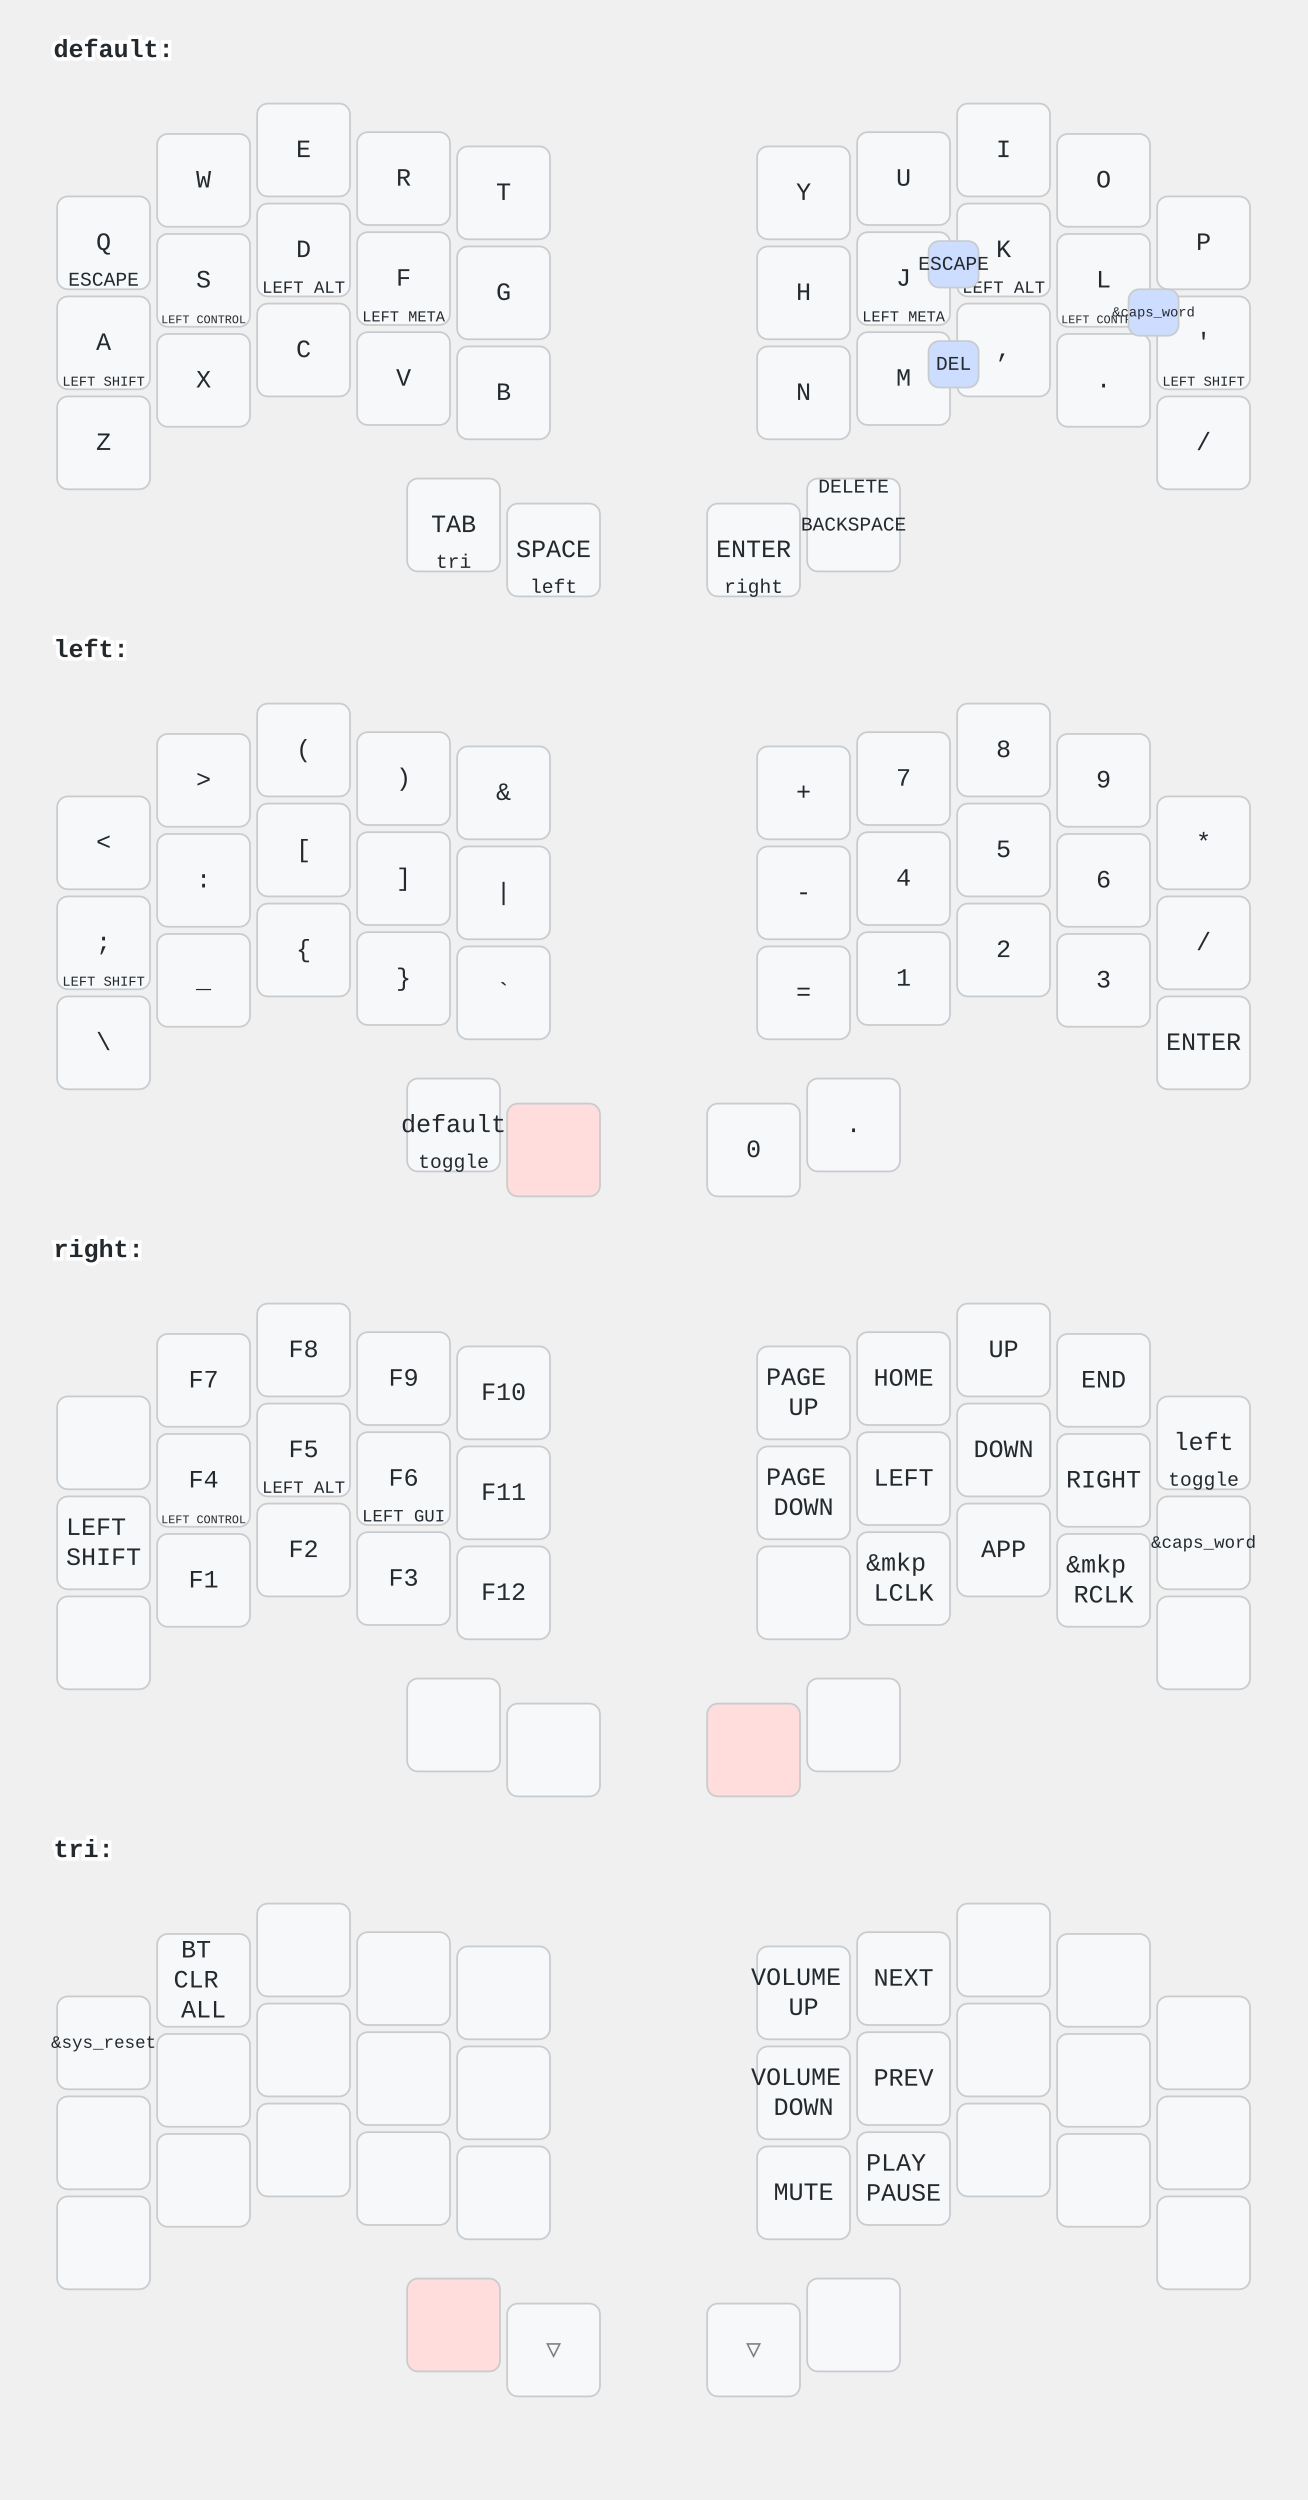
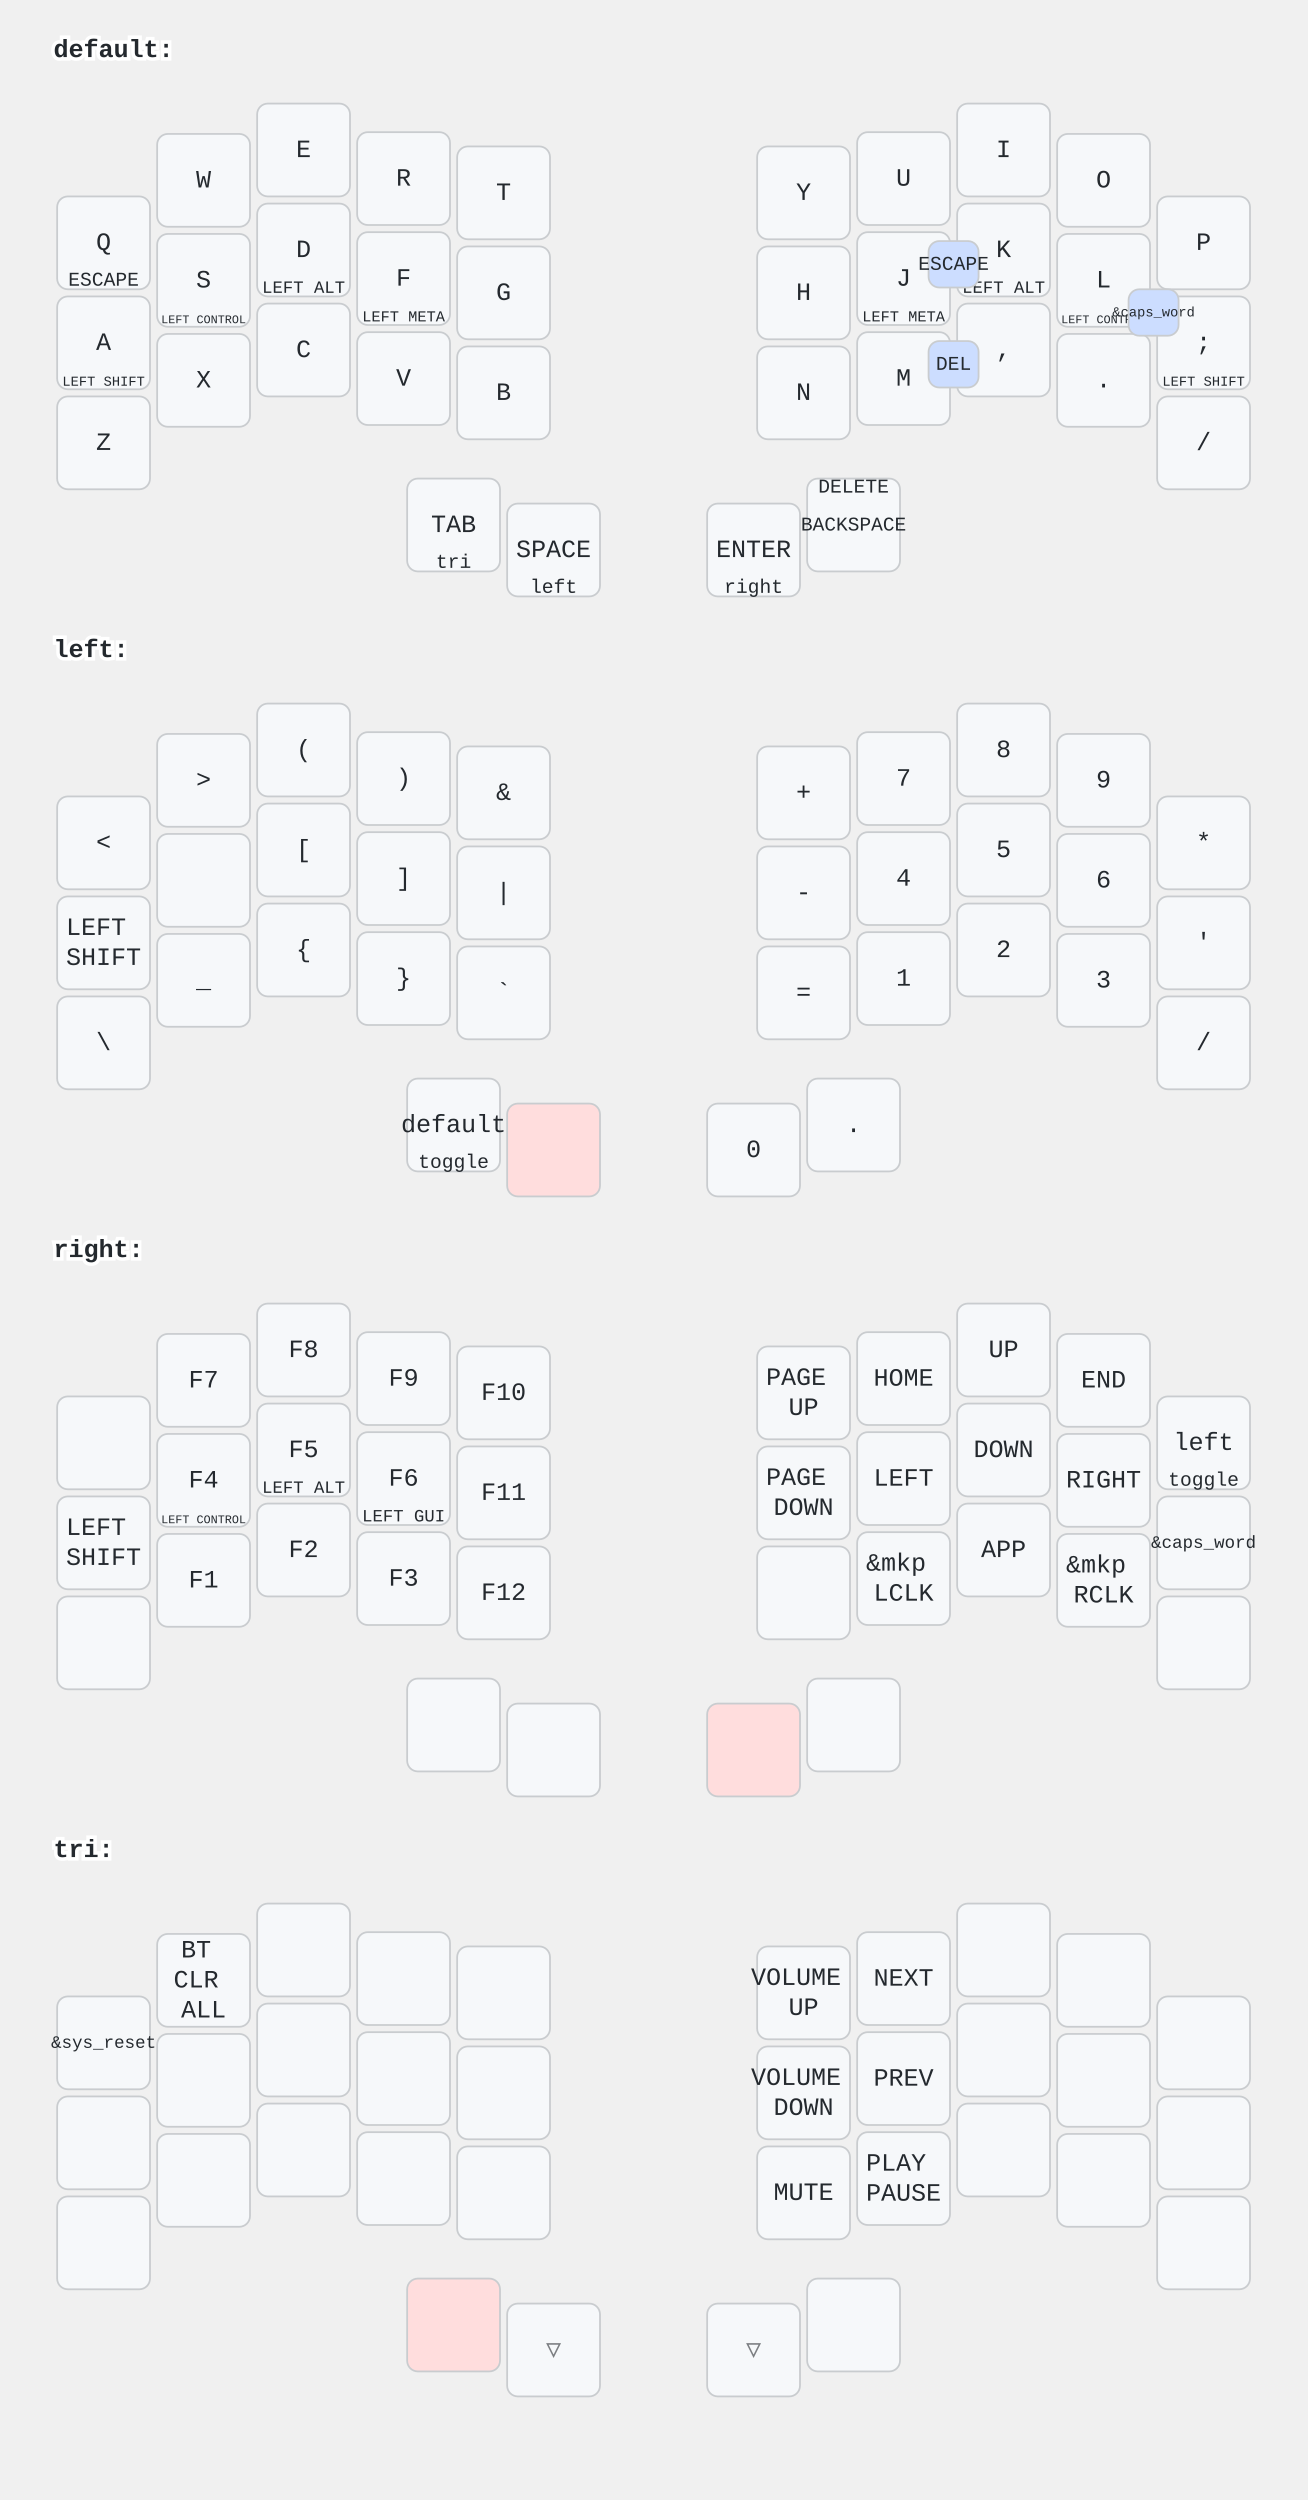
<svg xmlns="http://www.w3.org/2000/svg" width="732" height="1400" viewBox="0 0 732 1400" class="keymap">
  <style>/* inherit to force styles through use tags */
svg path {
    fill: inherit;
}

/* font and background color specifications */
svg.keymap {
    font-family: SFMono-Regular,Consolas,Liberation Mono,Menlo,monospace;
    font-size: 14px;
    font-kerning: normal;
    text-rendering: optimizeLegibility;
    fill: #24292e;
}

/* default key styling */
rect.key {
    fill: #f6f8fa;
}

rect.key, rect.combo {
    stroke: #c9cccf;
    stroke-width: 1;
}

/* default key side styling, only used is draw_key_sides is set */
rect.side {
    filter: brightness(90%);
}

/* color accent for combo boxes */
rect.combo, rect.combo-separate {
    fill: #cdf;
}

/* color accent for held keys */
rect.held, rect.combo.held {
    fill: #fdd;
}

/* color accent for ghost (optional) keys */
rect.ghost, rect.combo.ghost {
    stroke-dasharray: 4, 4;
    stroke-width: 2;
}

text {
    text-anchor: middle;
    dominant-baseline: middle;
}

/* styling for layer labels */
text.label {
    font-weight: bold;
    text-anchor: start;
    stroke: white;
    stroke-width: 4;
    paint-order: stroke;
}

/* styling for optional footer */
text.footer {
    text-anchor: end;
    dominant-baseline: auto;
    stroke: white;
    stroke-width: 4;
    paint-order: stroke;
}

/* styling for combo tap, and key hold/shifted label text */
text.combo, text.hold, text.shifted {
    font-size: 11px;
}

text.hold {
    text-anchor: middle;
    dominant-baseline: auto;
}

text.shifted {
    text-anchor: middle;
    dominant-baseline: hanging;
}

/* styling for hold/shifted label text in combo box */
text.combo.hold, text.combo.shifted {
    font-size: 8px;
}

/* lighter symbol for transparent keys */
text.trans {
    fill: #7b7e81;
}

/* styling for combo dendrons */
path.combo {
    stroke-width: 1;
    stroke: gray;
    fill: none;
}

/* Start Tabler Icons Cleanup */
/* cannot use height/width with glyphs */
.icon-tabler &gt; path {
    fill: inherit;
    stroke: inherit;
    stroke-width: 2;
}
/* hide tabler's default box */
.icon-tabler &gt; path[stroke="none"][fill="none"] {
    visibility: hidden;
}
/* End Tabler Icons Cleanup */

@media (prefers-color-scheme: dark) {
svg.keymap { fill: #d1d6db; }
rect.key { fill: #3f4750; }
rect.key, rect.combo { stroke: #60666c; }
rect.combo, rect.combo-separate { fill: #1f3d7a; }
rect.held, rect.combo.held { fill: #854747; }
text.label, text.footer { stroke: black; }
text.trans { fill: #7e8184; }
path.combo { stroke: #7f7f7f; }

}

svg.keymap { background-color: #000000; }</style>
  <g transform="translate(30, 0)" class="layer-default">
    <text x="0" y="28" class="label">default:</text>
    <g transform="translate(0, 56)">
      <g transform="translate(28, 80)" class="key keypos-0">
        <rect rx="6" ry="6" x="-26" y="-26" width="52" height="52" class="key" />
        <text x="0" y="0" class="key tap">Q</text>
        <text x="0" y="24" class="key hold">ESCAPE</text>
      </g>
      <g transform="translate(84, 45)" class="key keypos-1">
        <rect rx="6" ry="6" x="-26" y="-26" width="52" height="52" class="key" />
        <text x="0" y="0" class="key tap">W</text>
      </g>
      <g transform="translate(140, 28)" class="key keypos-2">
        <rect rx="6" ry="6" x="-26" y="-26" width="52" height="52" class="key" />
        <text x="0" y="0" class="key tap">E</text>
      </g>
      <g transform="translate(196, 44)" class="key keypos-3">
        <rect rx="6" ry="6" x="-26" y="-26" width="52" height="52" class="key" />
        <text x="0" y="0" class="key tap">R</text>
      </g>
      <g transform="translate(252, 52)" class="key keypos-4">
        <rect rx="6" ry="6" x="-26" y="-26" width="52" height="52" class="key" />
        <text x="0" y="0" class="key tap">T</text>
      </g>
      <g transform="translate(420, 52)" class="key keypos-5">
        <rect rx="6" ry="6" x="-26" y="-26" width="52" height="52" class="key" />
        <text x="0" y="0" class="key tap">Y</text>
      </g>
      <g transform="translate(476, 44)" class="key keypos-6">
        <rect rx="6" ry="6" x="-26" y="-26" width="52" height="52" class="key" />
        <text x="0" y="0" class="key tap">U</text>
      </g>
      <g transform="translate(532, 28)" class="key keypos-7">
        <rect rx="6" ry="6" x="-26" y="-26" width="52" height="52" class="key" />
        <text x="0" y="0" class="key tap">I</text>
      </g>
      <g transform="translate(588, 45)" class="key keypos-8">
        <rect rx="6" ry="6" x="-26" y="-26" width="52" height="52" class="key" />
        <text x="0" y="0" class="key tap">O</text>
      </g>
      <g transform="translate(644, 80)" class="key keypos-9">
        <rect rx="6" ry="6" x="-26" y="-26" width="52" height="52" class="key" />
        <text x="0" y="0" class="key tap">P</text>
      </g>
      <g transform="translate(28, 136)" class="key keypos-10">
        <rect rx="6" ry="6" x="-26" y="-26" width="52" height="52" class="key" />
        <text x="0" y="0" class="key tap">A</text>
        <text x="0" y="24" class="key hold">
          <tspan style="font-size: 70%">LEFT SHIFT</tspan>
        </text>
      </g>
      <g transform="translate(84, 101)" class="key keypos-11">
        <rect rx="6" ry="6" x="-26" y="-26" width="52" height="52" class="key" />
        <text x="0" y="0" class="key tap">S</text>
        <text x="0" y="24" class="key hold">
          <tspan style="font-size: 60%">LEFT CONTROL</tspan>
        </text>
      </g>
      <g transform="translate(140, 84)" class="key keypos-12">
        <rect rx="6" ry="6" x="-26" y="-26" width="52" height="52" class="key" />
        <text x="0" y="0" class="key tap">D</text>
        <text x="0" y="24" class="key hold">
          <tspan style="font-size: 88%">LEFT ALT</tspan>
        </text>
      </g>
      <g transform="translate(196, 100)" class="key keypos-13">
        <rect rx="6" ry="6" x="-26" y="-26" width="52" height="52" class="key" />
        <text x="0" y="0" class="key tap">F</text>
        <text x="0" y="24" class="key hold">
          <tspan style="font-size: 78%">LEFT META</tspan>
        </text>
      </g>
      <g transform="translate(252, 108)" class="key keypos-14">
        <rect rx="6" ry="6" x="-26" y="-26" width="52" height="52" class="key" />
        <text x="0" y="0" class="key tap">G</text>
      </g>
      <g transform="translate(420, 108)" class="key keypos-15">
        <rect rx="6" ry="6" x="-26" y="-26" width="52" height="52" class="key" />
        <text x="0" y="0" class="key tap">H</text>
      </g>
      <g transform="translate(476, 100)" class="key keypos-16">
        <rect rx="6" ry="6" x="-26" y="-26" width="52" height="52" class="key" />
        <text x="0" y="0" class="key tap">J</text>
        <text x="0" y="24" class="key hold">
          <tspan style="font-size: 78%">LEFT META</tspan>
        </text>
      </g>
      <g transform="translate(532, 84)" class="key keypos-17">
        <rect rx="6" ry="6" x="-26" y="-26" width="52" height="52" class="key" />
        <text x="0" y="0" class="key tap">K</text>
        <text x="0" y="24" class="key hold">
          <tspan style="font-size: 88%">LEFT ALT</tspan>
        </text>
      </g>
      <g transform="translate(588, 101)" class="key keypos-18">
        <rect rx="6" ry="6" x="-26" y="-26" width="52" height="52" class="key" />
        <text x="0" y="0" class="key tap">L</text>
        <text x="0" y="24" class="key hold">
          <tspan style="font-size: 60%">LEFT CONTROL</tspan>
        </text>
      </g>
      <g transform="translate(644, 136)" class="key keypos-19">
        <rect rx="6" ry="6" x="-26" y="-26" width="52" height="52" class="key" />
-         <text x="0" y="0" class="key tap">'</text>
+         <text x="0" y="0" class="key tap">;</text>
        <text x="0" y="24" class="key hold">
          <tspan style="font-size: 70%">LEFT SHIFT</tspan>
        </text>
      </g>
      <g transform="translate(28, 192)" class="key keypos-20">
        <rect rx="6" ry="6" x="-26" y="-26" width="52" height="52" class="key" />
        <text x="0" y="0" class="key tap">Z</text>
      </g>
      <g transform="translate(84, 157)" class="key keypos-21">
        <rect rx="6" ry="6" x="-26" y="-26" width="52" height="52" class="key" />
        <text x="0" y="0" class="key tap">X</text>
      </g>
      <g transform="translate(140, 140)" class="key keypos-22">
        <rect rx="6" ry="6" x="-26" y="-26" width="52" height="52" class="key" />
        <text x="0" y="0" class="key tap">C</text>
      </g>
      <g transform="translate(196, 156)" class="key keypos-23">
        <rect rx="6" ry="6" x="-26" y="-26" width="52" height="52" class="key" />
        <text x="0" y="0" class="key tap">V</text>
      </g>
      <g transform="translate(252, 164)" class="key keypos-24">
        <rect rx="6" ry="6" x="-26" y="-26" width="52" height="52" class="key" />
        <text x="0" y="0" class="key tap">B</text>
      </g>
      <g transform="translate(420, 164)" class="key keypos-25">
        <rect rx="6" ry="6" x="-26" y="-26" width="52" height="52" class="key" />
        <text x="0" y="0" class="key tap">N</text>
      </g>
      <g transform="translate(476, 156)" class="key keypos-26">
        <rect rx="6" ry="6" x="-26" y="-26" width="52" height="52" class="key" />
        <text x="0" y="0" class="key tap">M</text>
      </g>
      <g transform="translate(532, 140)" class="key keypos-27">
        <rect rx="6" ry="6" x="-26" y="-26" width="52" height="52" class="key" />
        <text x="0" y="0" class="key tap">,</text>
      </g>
      <g transform="translate(588, 157)" class="key keypos-28">
        <rect rx="6" ry="6" x="-26" y="-26" width="52" height="52" class="key" />
        <text x="0" y="0" class="key tap">.</text>
      </g>
      <g transform="translate(644, 192)" class="key keypos-29">
        <rect rx="6" ry="6" x="-26" y="-26" width="52" height="52" class="key" />
        <text x="0" y="0" class="key tap">/</text>
      </g>
      <g transform="translate(224, 238)" class="key keypos-30">
        <rect rx="6" ry="6" x="-26" y="-26" width="52" height="52" class="key" />
        <text x="0" y="0" class="key tap">TAB</text>
        <text x="0" y="24" class="key hold">tri</text>
      </g>
      <g transform="translate(280, 252)" class="key keypos-31">
        <rect rx="6" ry="6" x="-26" y="-26" width="52" height="52" class="key" />
        <text x="0" y="0" class="key tap">SPACE</text>
        <text x="0" y="24" class="key hold">left</text>
      </g>
      <g transform="translate(392, 252)" class="key keypos-32">
        <rect rx="6" ry="6" x="-26" y="-26" width="52" height="52" class="key" />
        <text x="0" y="0" class="key tap">ENTER</text>
        <text x="0" y="24" class="key hold">right</text>
      </g>
      <g transform="translate(448, 238)" class="key keypos-33">
        <rect rx="6" ry="6" x="-26" y="-26" width="52" height="52" class="key" />
        <text x="0" y="0" class="key tap">
          <tspan style="font-size: 78%">BACKSPACE</tspan>
        </text>
        <text x="0" y="-24" class="key shifted">DELETE</text>
      </g>
      <g class="combo combopos-0">
        <rect rx="6" ry="6" x="602" y="106" width="28" height="26" class="combo" />
        <text x="616" y="119" class="combo tap">
          <tspan style="font-size: 70%">&amp;caps_word</tspan>
        </text>
      </g>
      <g class="combo combopos-1">
        <rect rx="6" ry="6" x="490" y="79" width="28" height="26" class="combo" />
        <text x="504" y="92" class="combo tap">ESCAPE</text>
      </g>
      <g class="combo combopos-2">
        <rect rx="6" ry="6" x="490" y="135" width="28" height="26" class="combo" />
        <text x="504" y="148" class="combo tap">DEL</text>
      </g>
    </g>
  </g>
  <g transform="translate(30, 336)" class="layer-left">
    <text x="0" y="28" class="label">left:</text>
    <g transform="translate(0, 56)">
      <g transform="translate(28, 80)" class="key keypos-0">
        <rect rx="6" ry="6" x="-26" y="-26" width="52" height="52" class="key" />
        <text x="0" y="0" class="key tap">&lt;</text>
      </g>
      <g transform="translate(84, 45)" class="key keypos-1">
        <rect rx="6" ry="6" x="-26" y="-26" width="52" height="52" class="key" />
        <text x="0" y="0" class="key tap">&gt;</text>
      </g>
      <g transform="translate(140, 28)" class="key keypos-2">
        <rect rx="6" ry="6" x="-26" y="-26" width="52" height="52" class="key" />
        <text x="0" y="0" class="key tap">(</text>
      </g>
      <g transform="translate(196, 44)" class="key keypos-3">
        <rect rx="6" ry="6" x="-26" y="-26" width="52" height="52" class="key" />
        <text x="0" y="0" class="key tap">)</text>
      </g>
      <g transform="translate(252, 52)" class="key keypos-4">
        <rect rx="6" ry="6" x="-26" y="-26" width="52" height="52" class="key" />
        <text x="0" y="0" class="key tap">&amp;</text>
      </g>
      <g transform="translate(420, 52)" class="key keypos-5">
        <rect rx="6" ry="6" x="-26" y="-26" width="52" height="52" class="key" />
        <text x="0" y="0" class="key tap">+</text>
      </g>
      <g transform="translate(476, 44)" class="key keypos-6">
        <rect rx="6" ry="6" x="-26" y="-26" width="52" height="52" class="key" />
        <text x="0" y="0" class="key tap">7</text>
      </g>
      <g transform="translate(532, 28)" class="key keypos-7">
        <rect rx="6" ry="6" x="-26" y="-26" width="52" height="52" class="key" />
        <text x="0" y="0" class="key tap">8</text>
      </g>
      <g transform="translate(588, 45)" class="key keypos-8">
        <rect rx="6" ry="6" x="-26" y="-26" width="52" height="52" class="key" />
        <text x="0" y="0" class="key tap">9</text>
      </g>
      <g transform="translate(644, 80)" class="key keypos-9">
        <rect rx="6" ry="6" x="-26" y="-26" width="52" height="52" class="key" />
        <text x="0" y="0" class="key tap">*</text>
      </g>
      <g transform="translate(28, 136)" class="key keypos-10">
        <rect rx="6" ry="6" x="-26" y="-26" width="52" height="52" class="key" />
-         <text x="0" y="0" class="key tap">;</text>
-         <text x="0" y="24" class="key hold">
-           <tspan style="font-size: 70%">LEFT SHIFT</tspan>
+         <text x="0" y="0" class="key tap">
+           <tspan x="0" dy="-0.6em">LEFT</tspan>
+           <tspan x="0" dy="1.2em">SHIFT</tspan>
        </text>
      </g>
      <g transform="translate(84, 101)" class="key keypos-11">
        <rect rx="6" ry="6" x="-26" y="-26" width="52" height="52" class="key" />
-         <text x="0" y="0" class="key tap">:</text>
      </g>
      <g transform="translate(140, 84)" class="key keypos-12">
        <rect rx="6" ry="6" x="-26" y="-26" width="52" height="52" class="key" />
        <text x="0" y="0" class="key tap">[</text>
      </g>
      <g transform="translate(196, 100)" class="key keypos-13">
        <rect rx="6" ry="6" x="-26" y="-26" width="52" height="52" class="key" />
        <text x="0" y="0" class="key tap">]</text>
      </g>
      <g transform="translate(252, 108)" class="key keypos-14">
        <rect rx="6" ry="6" x="-26" y="-26" width="52" height="52" class="key" />
        <text x="0" y="0" class="key tap">|</text>
      </g>
      <g transform="translate(420, 108)" class="key keypos-15">
        <rect rx="6" ry="6" x="-26" y="-26" width="52" height="52" class="key" />
        <text x="0" y="0" class="key tap">-</text>
      </g>
      <g transform="translate(476, 100)" class="key keypos-16">
        <rect rx="6" ry="6" x="-26" y="-26" width="52" height="52" class="key" />
        <text x="0" y="0" class="key tap">4</text>
      </g>
      <g transform="translate(532, 84)" class="key keypos-17">
        <rect rx="6" ry="6" x="-26" y="-26" width="52" height="52" class="key" />
        <text x="0" y="0" class="key tap">5</text>
      </g>
      <g transform="translate(588, 101)" class="key keypos-18">
        <rect rx="6" ry="6" x="-26" y="-26" width="52" height="52" class="key" />
        <text x="0" y="0" class="key tap">6</text>
      </g>
      <g transform="translate(644, 136)" class="key keypos-19">
        <rect rx="6" ry="6" x="-26" y="-26" width="52" height="52" class="key" />
+         <text x="0" y="0" class="key tap">'</text>
+       </g>
+       <g transform="translate(28, 192)" class="key keypos-20">
+         <rect rx="6" ry="6" x="-26" y="-26" width="52" height="52" class="key" />
+         <text x="0" y="0" class="key tap">\</text>
+       </g>
+       <g transform="translate(84, 157)" class="key keypos-21">
+         <rect rx="6" ry="6" x="-26" y="-26" width="52" height="52" class="key" />
+         <text x="0" y="0" class="key tap">_</text>
+       </g>
+       <g transform="translate(140, 140)" class="key keypos-22">
+         <rect rx="6" ry="6" x="-26" y="-26" width="52" height="52" class="key" />
+         <text x="0" y="0" class="key tap">{</text>
+       </g>
+       <g transform="translate(196, 156)" class="key keypos-23">
+         <rect rx="6" ry="6" x="-26" y="-26" width="52" height="52" class="key" />
+         <text x="0" y="0" class="key tap">}</text>
+       </g>
+       <g transform="translate(252, 164)" class="key keypos-24">
+         <rect rx="6" ry="6" x="-26" y="-26" width="52" height="52" class="key" />
+         <text x="0" y="0" class="key tap">`</text>
+       </g>
+       <g transform="translate(420, 164)" class="key keypos-25">
+         <rect rx="6" ry="6" x="-26" y="-26" width="52" height="52" class="key" />
+         <text x="0" y="0" class="key tap">=</text>
+       </g>
+       <g transform="translate(476, 156)" class="key keypos-26">
+         <rect rx="6" ry="6" x="-26" y="-26" width="52" height="52" class="key" />
+         <text x="0" y="0" class="key tap">1</text>
+       </g>
+       <g transform="translate(532, 140)" class="key keypos-27">
+         <rect rx="6" ry="6" x="-26" y="-26" width="52" height="52" class="key" />
+         <text x="0" y="0" class="key tap">2</text>
+       </g>
+       <g transform="translate(588, 157)" class="key keypos-28">
+         <rect rx="6" ry="6" x="-26" y="-26" width="52" height="52" class="key" />
+         <text x="0" y="0" class="key tap">3</text>
+       </g>
+       <g transform="translate(644, 192)" class="key keypos-29">
+         <rect rx="6" ry="6" x="-26" y="-26" width="52" height="52" class="key" />
        <text x="0" y="0" class="key tap">/</text>
-       </g>
-       <g transform="translate(28, 192)" class="key keypos-20">
-         <rect rx="6" ry="6" x="-26" y="-26" width="52" height="52" class="key" />
-         <text x="0" y="0" class="key tap">\</text>
-       </g>
-       <g transform="translate(84, 157)" class="key keypos-21">
-         <rect rx="6" ry="6" x="-26" y="-26" width="52" height="52" class="key" />
-         <text x="0" y="0" class="key tap">_</text>
-       </g>
-       <g transform="translate(140, 140)" class="key keypos-22">
-         <rect rx="6" ry="6" x="-26" y="-26" width="52" height="52" class="key" />
-         <text x="0" y="0" class="key tap">{</text>
-       </g>
-       <g transform="translate(196, 156)" class="key keypos-23">
-         <rect rx="6" ry="6" x="-26" y="-26" width="52" height="52" class="key" />
-         <text x="0" y="0" class="key tap">}</text>
-       </g>
-       <g transform="translate(252, 164)" class="key keypos-24">
-         <rect rx="6" ry="6" x="-26" y="-26" width="52" height="52" class="key" />
-         <text x="0" y="0" class="key tap">`</text>
-       </g>
-       <g transform="translate(420, 164)" class="key keypos-25">
-         <rect rx="6" ry="6" x="-26" y="-26" width="52" height="52" class="key" />
-         <text x="0" y="0" class="key tap">=</text>
-       </g>
-       <g transform="translate(476, 156)" class="key keypos-26">
-         <rect rx="6" ry="6" x="-26" y="-26" width="52" height="52" class="key" />
-         <text x="0" y="0" class="key tap">1</text>
-       </g>
-       <g transform="translate(532, 140)" class="key keypos-27">
-         <rect rx="6" ry="6" x="-26" y="-26" width="52" height="52" class="key" />
-         <text x="0" y="0" class="key tap">2</text>
-       </g>
-       <g transform="translate(588, 157)" class="key keypos-28">
-         <rect rx="6" ry="6" x="-26" y="-26" width="52" height="52" class="key" />
-         <text x="0" y="0" class="key tap">3</text>
-       </g>
-       <g transform="translate(644, 192)" class="key keypos-29">
-         <rect rx="6" ry="6" x="-26" y="-26" width="52" height="52" class="key" />
-         <text x="0" y="0" class="key tap">ENTER</text>
      </g>
      <g transform="translate(224, 238)" class="key keypos-30">
        <rect rx="6" ry="6" x="-26" y="-26" width="52" height="52" class="key" />
        <text x="0" y="0" class="key tap">default</text>
        <text x="0" y="24" class="key hold">toggle</text>
      </g>
      <g transform="translate(280, 252)" class="key held keypos-31">
        <rect rx="6" ry="6" x="-26" y="-26" width="52" height="52" class="key held" />
      </g>
      <g transform="translate(392, 252)" class="key keypos-32">
        <rect rx="6" ry="6" x="-26" y="-26" width="52" height="52" class="key" />
        <text x="0" y="0" class="key tap">0</text>
      </g>
      <g transform="translate(448, 238)" class="key keypos-33">
        <rect rx="6" ry="6" x="-26" y="-26" width="52" height="52" class="key" />
        <text x="0" y="0" class="key tap">.</text>
      </g>
    </g>
  </g>
  <g transform="translate(30, 672)" class="layer-right">
    <text x="0" y="28" class="label">right:</text>
    <g transform="translate(0, 56)">
      <g transform="translate(28, 80)" class="key keypos-0">
        <rect rx="6" ry="6" x="-26" y="-26" width="52" height="52" class="key" />
      </g>
      <g transform="translate(84, 45)" class="key keypos-1">
        <rect rx="6" ry="6" x="-26" y="-26" width="52" height="52" class="key" />
        <text x="0" y="0" class="key tap">F7</text>
      </g>
      <g transform="translate(140, 28)" class="key keypos-2">
        <rect rx="6" ry="6" x="-26" y="-26" width="52" height="52" class="key" />
        <text x="0" y="0" class="key tap">F8</text>
      </g>
      <g transform="translate(196, 44)" class="key keypos-3">
        <rect rx="6" ry="6" x="-26" y="-26" width="52" height="52" class="key" />
        <text x="0" y="0" class="key tap">F9</text>
      </g>
      <g transform="translate(252, 52)" class="key keypos-4">
        <rect rx="6" ry="6" x="-26" y="-26" width="52" height="52" class="key" />
        <text x="0" y="0" class="key tap">F10</text>
      </g>
      <g transform="translate(420, 52)" class="key keypos-5">
        <rect rx="6" ry="6" x="-26" y="-26" width="52" height="52" class="key" />
        <text x="0" y="0" class="key tap">
          <tspan x="0" dy="-0.6em">PAGE</tspan>
          <tspan x="0" dy="1.2em">UP</tspan>
        </text>
      </g>
      <g transform="translate(476, 44)" class="key keypos-6">
        <rect rx="6" ry="6" x="-26" y="-26" width="52" height="52" class="key" />
        <text x="0" y="0" class="key tap">HOME</text>
      </g>
      <g transform="translate(532, 28)" class="key keypos-7">
        <rect rx="6" ry="6" x="-26" y="-26" width="52" height="52" class="key" />
        <text x="0" y="0" class="key tap">UP</text>
      </g>
      <g transform="translate(588, 45)" class="key keypos-8">
        <rect rx="6" ry="6" x="-26" y="-26" width="52" height="52" class="key" />
        <text x="0" y="0" class="key tap">END</text>
      </g>
      <g transform="translate(644, 80)" class="key keypos-9">
        <rect rx="6" ry="6" x="-26" y="-26" width="52" height="52" class="key" />
        <text x="0" y="0" class="key tap">left</text>
        <text x="0" y="24" class="key hold">toggle</text>
      </g>
      <g transform="translate(28, 136)" class="key keypos-10">
        <rect rx="6" ry="6" x="-26" y="-26" width="52" height="52" class="key" />
        <text x="0" y="0" class="key tap">
          <tspan x="0" dy="-0.6em">LEFT</tspan>
          <tspan x="0" dy="1.2em">SHIFT</tspan>
        </text>
      </g>
      <g transform="translate(84, 101)" class="key keypos-11">
        <rect rx="6" ry="6" x="-26" y="-26" width="52" height="52" class="key" />
        <text x="0" y="0" class="key tap">F4</text>
        <text x="0" y="24" class="key hold">
          <tspan style="font-size: 60%">LEFT CONTROL</tspan>
        </text>
      </g>
      <g transform="translate(140, 84)" class="key keypos-12">
        <rect rx="6" ry="6" x="-26" y="-26" width="52" height="52" class="key" />
        <text x="0" y="0" class="key tap">F5</text>
        <text x="0" y="24" class="key hold">
          <tspan style="font-size: 88%">LEFT ALT</tspan>
        </text>
      </g>
      <g transform="translate(196, 100)" class="key keypos-13">
        <rect rx="6" ry="6" x="-26" y="-26" width="52" height="52" class="key" />
        <text x="0" y="0" class="key tap">F6</text>
        <text x="0" y="24" class="key hold">
          <tspan style="font-size: 88%">LEFT GUI</tspan>
        </text>
      </g>
      <g transform="translate(252, 108)" class="key keypos-14">
        <rect rx="6" ry="6" x="-26" y="-26" width="52" height="52" class="key" />
        <text x="0" y="0" class="key tap">F11</text>
      </g>
      <g transform="translate(420, 108)" class="key keypos-15">
        <rect rx="6" ry="6" x="-26" y="-26" width="52" height="52" class="key" />
        <text x="0" y="0" class="key tap">
          <tspan x="0" dy="-0.6em">PAGE</tspan>
          <tspan x="0" dy="1.2em">DOWN</tspan>
        </text>
      </g>
      <g transform="translate(476, 100)" class="key keypos-16">
        <rect rx="6" ry="6" x="-26" y="-26" width="52" height="52" class="key" />
        <text x="0" y="0" class="key tap">LEFT</text>
      </g>
      <g transform="translate(532, 84)" class="key keypos-17">
        <rect rx="6" ry="6" x="-26" y="-26" width="52" height="52" class="key" />
        <text x="0" y="0" class="key tap">DOWN</text>
      </g>
      <g transform="translate(588, 101)" class="key keypos-18">
        <rect rx="6" ry="6" x="-26" y="-26" width="52" height="52" class="key" />
        <text x="0" y="0" class="key tap">RIGHT</text>
      </g>
      <g transform="translate(644, 136)" class="key keypos-19">
        <rect rx="6" ry="6" x="-26" y="-26" width="52" height="52" class="key" />
        <text x="0" y="0" class="key tap">
          <tspan style="font-size: 70%">&amp;caps_word</tspan>
        </text>
      </g>
      <g transform="translate(28, 192)" class="key keypos-20">
        <rect rx="6" ry="6" x="-26" y="-26" width="52" height="52" class="key" />
      </g>
      <g transform="translate(84, 157)" class="key keypos-21">
        <rect rx="6" ry="6" x="-26" y="-26" width="52" height="52" class="key" />
        <text x="0" y="0" class="key tap">F1</text>
      </g>
      <g transform="translate(140, 140)" class="key keypos-22">
        <rect rx="6" ry="6" x="-26" y="-26" width="52" height="52" class="key" />
        <text x="0" y="0" class="key tap">F2</text>
      </g>
      <g transform="translate(196, 156)" class="key keypos-23">
        <rect rx="6" ry="6" x="-26" y="-26" width="52" height="52" class="key" />
        <text x="0" y="0" class="key tap">F3</text>
      </g>
      <g transform="translate(252, 164)" class="key keypos-24">
        <rect rx="6" ry="6" x="-26" y="-26" width="52" height="52" class="key" />
        <text x="0" y="0" class="key tap">F12</text>
      </g>
      <g transform="translate(420, 164)" class="key keypos-25">
        <rect rx="6" ry="6" x="-26" y="-26" width="52" height="52" class="key" />
      </g>
      <g transform="translate(476, 156)" class="key keypos-26">
        <rect rx="6" ry="6" x="-26" y="-26" width="52" height="52" class="key" />
        <text x="0" y="0" class="key tap">
          <tspan x="0" dy="-0.6em">&amp;mkp</tspan>
          <tspan x="0" dy="1.2em">LCLK</tspan>
        </text>
      </g>
      <g transform="translate(532, 140)" class="key keypos-27">
        <rect rx="6" ry="6" x="-26" y="-26" width="52" height="52" class="key" />
        <text x="0" y="0" class="key tap">APP</text>
      </g>
      <g transform="translate(588, 157)" class="key keypos-28">
        <rect rx="6" ry="6" x="-26" y="-26" width="52" height="52" class="key" />
        <text x="0" y="0" class="key tap">
          <tspan x="0" dy="-0.6em">&amp;mkp</tspan>
          <tspan x="0" dy="1.2em">RCLK</tspan>
        </text>
      </g>
      <g transform="translate(644, 192)" class="key keypos-29">
        <rect rx="6" ry="6" x="-26" y="-26" width="52" height="52" class="key" />
      </g>
      <g transform="translate(224, 238)" class="key keypos-30">
        <rect rx="6" ry="6" x="-26" y="-26" width="52" height="52" class="key" />
      </g>
      <g transform="translate(280, 252)" class="key keypos-31">
        <rect rx="6" ry="6" x="-26" y="-26" width="52" height="52" class="key" />
      </g>
      <g transform="translate(392, 252)" class="key held keypos-32">
        <rect rx="6" ry="6" x="-26" y="-26" width="52" height="52" class="key held" />
      </g>
      <g transform="translate(448, 238)" class="key keypos-33">
        <rect rx="6" ry="6" x="-26" y="-26" width="52" height="52" class="key" />
      </g>
    </g>
  </g>
  <g transform="translate(30, 1008)" class="layer-tri">
    <text x="0" y="28" class="label">tri:</text>
    <g transform="translate(0, 56)">
      <g transform="translate(28, 80)" class="key keypos-0">
        <rect rx="6" ry="6" x="-26" y="-26" width="52" height="52" class="key" />
        <text x="0" y="0" class="key tap">
          <tspan style="font-size: 70%">&amp;sys_reset</tspan>
        </text>
      </g>
      <g transform="translate(84, 45)" class="key keypos-1">
        <rect rx="6" ry="6" x="-26" y="-26" width="52" height="52" class="key" />
        <text x="0" y="0" class="key tap">
          <tspan x="0" dy="-1.2em">BT</tspan>
          <tspan x="0" dy="1.2em">CLR</tspan>
          <tspan x="0" dy="1.2em">ALL</tspan>
        </text>
      </g>
      <g transform="translate(140, 28)" class="key keypos-2">
        <rect rx="6" ry="6" x="-26" y="-26" width="52" height="52" class="key" />
      </g>
      <g transform="translate(196, 44)" class="key keypos-3">
        <rect rx="6" ry="6" x="-26" y="-26" width="52" height="52" class="key" />
      </g>
      <g transform="translate(252, 52)" class="key keypos-4">
        <rect rx="6" ry="6" x="-26" y="-26" width="52" height="52" class="key" />
      </g>
      <g transform="translate(420, 52)" class="key keypos-5">
        <rect rx="6" ry="6" x="-26" y="-26" width="52" height="52" class="key" />
        <text x="0" y="0" class="key tap">
          <tspan x="0" dy="-0.6em">VOLUME</tspan>
          <tspan x="0" dy="1.2em">UP</tspan>
        </text>
      </g>
      <g transform="translate(476, 44)" class="key keypos-6">
        <rect rx="6" ry="6" x="-26" y="-26" width="52" height="52" class="key" />
        <text x="0" y="0" class="key tap">NEXT</text>
      </g>
      <g transform="translate(532, 28)" class="key keypos-7">
        <rect rx="6" ry="6" x="-26" y="-26" width="52" height="52" class="key" />
      </g>
      <g transform="translate(588, 45)" class="key keypos-8">
        <rect rx="6" ry="6" x="-26" y="-26" width="52" height="52" class="key" />
      </g>
      <g transform="translate(644, 80)" class="key keypos-9">
        <rect rx="6" ry="6" x="-26" y="-26" width="52" height="52" class="key" />
      </g>
      <g transform="translate(28, 136)" class="key keypos-10">
        <rect rx="6" ry="6" x="-26" y="-26" width="52" height="52" class="key" />
      </g>
      <g transform="translate(84, 101)" class="key keypos-11">
        <rect rx="6" ry="6" x="-26" y="-26" width="52" height="52" class="key" />
      </g>
      <g transform="translate(140, 84)" class="key keypos-12">
        <rect rx="6" ry="6" x="-26" y="-26" width="52" height="52" class="key" />
      </g>
      <g transform="translate(196, 100)" class="key keypos-13">
        <rect rx="6" ry="6" x="-26" y="-26" width="52" height="52" class="key" />
      </g>
      <g transform="translate(252, 108)" class="key keypos-14">
        <rect rx="6" ry="6" x="-26" y="-26" width="52" height="52" class="key" />
      </g>
      <g transform="translate(420, 108)" class="key keypos-15">
        <rect rx="6" ry="6" x="-26" y="-26" width="52" height="52" class="key" />
        <text x="0" y="0" class="key tap">
          <tspan x="0" dy="-0.6em">VOLUME</tspan>
          <tspan x="0" dy="1.2em">DOWN</tspan>
        </text>
      </g>
      <g transform="translate(476, 100)" class="key keypos-16">
        <rect rx="6" ry="6" x="-26" y="-26" width="52" height="52" class="key" />
        <text x="0" y="0" class="key tap">PREV</text>
      </g>
      <g transform="translate(532, 84)" class="key keypos-17">
        <rect rx="6" ry="6" x="-26" y="-26" width="52" height="52" class="key" />
      </g>
      <g transform="translate(588, 101)" class="key keypos-18">
        <rect rx="6" ry="6" x="-26" y="-26" width="52" height="52" class="key" />
      </g>
      <g transform="translate(644, 136)" class="key keypos-19">
        <rect rx="6" ry="6" x="-26" y="-26" width="52" height="52" class="key" />
      </g>
      <g transform="translate(28, 192)" class="key keypos-20">
        <rect rx="6" ry="6" x="-26" y="-26" width="52" height="52" class="key" />
      </g>
      <g transform="translate(84, 157)" class="key keypos-21">
        <rect rx="6" ry="6" x="-26" y="-26" width="52" height="52" class="key" />
      </g>
      <g transform="translate(140, 140)" class="key keypos-22">
        <rect rx="6" ry="6" x="-26" y="-26" width="52" height="52" class="key" />
      </g>
      <g transform="translate(196, 156)" class="key keypos-23">
        <rect rx="6" ry="6" x="-26" y="-26" width="52" height="52" class="key" />
      </g>
      <g transform="translate(252, 164)" class="key keypos-24">
        <rect rx="6" ry="6" x="-26" y="-26" width="52" height="52" class="key" />
      </g>
      <g transform="translate(420, 164)" class="key keypos-25">
        <rect rx="6" ry="6" x="-26" y="-26" width="52" height="52" class="key" />
        <text x="0" y="0" class="key tap">MUTE</text>
      </g>
      <g transform="translate(476, 156)" class="key keypos-26">
        <rect rx="6" ry="6" x="-26" y="-26" width="52" height="52" class="key" />
        <text x="0" y="0" class="key tap">
          <tspan x="0" dy="-0.6em">PLAY</tspan>
          <tspan x="0" dy="1.2em">PAUSE</tspan>
        </text>
      </g>
      <g transform="translate(532, 140)" class="key keypos-27">
        <rect rx="6" ry="6" x="-26" y="-26" width="52" height="52" class="key" />
      </g>
      <g transform="translate(588, 157)" class="key keypos-28">
        <rect rx="6" ry="6" x="-26" y="-26" width="52" height="52" class="key" />
      </g>
      <g transform="translate(644, 192)" class="key keypos-29">
        <rect rx="6" ry="6" x="-26" y="-26" width="52" height="52" class="key" />
      </g>
      <g transform="translate(224, 238)" class="key held keypos-30">
        <rect rx="6" ry="6" x="-26" y="-26" width="52" height="52" class="key held" />
      </g>
      <g transform="translate(280, 252)" class="key trans keypos-31">
        <rect rx="6" ry="6" x="-26" y="-26" width="52" height="52" class="key trans" />
        <text x="0" y="0" class="key trans tap">▽</text>
      </g>
      <g transform="translate(392, 252)" class="key trans keypos-32">
        <rect rx="6" ry="6" x="-26" y="-26" width="52" height="52" class="key trans" />
        <text x="0" y="0" class="key trans tap">▽</text>
      </g>
      <g transform="translate(448, 238)" class="key keypos-33">
        <rect rx="6" ry="6" x="-26" y="-26" width="52" height="52" class="key" />
      </g>
    </g>
  </g>
</svg>
